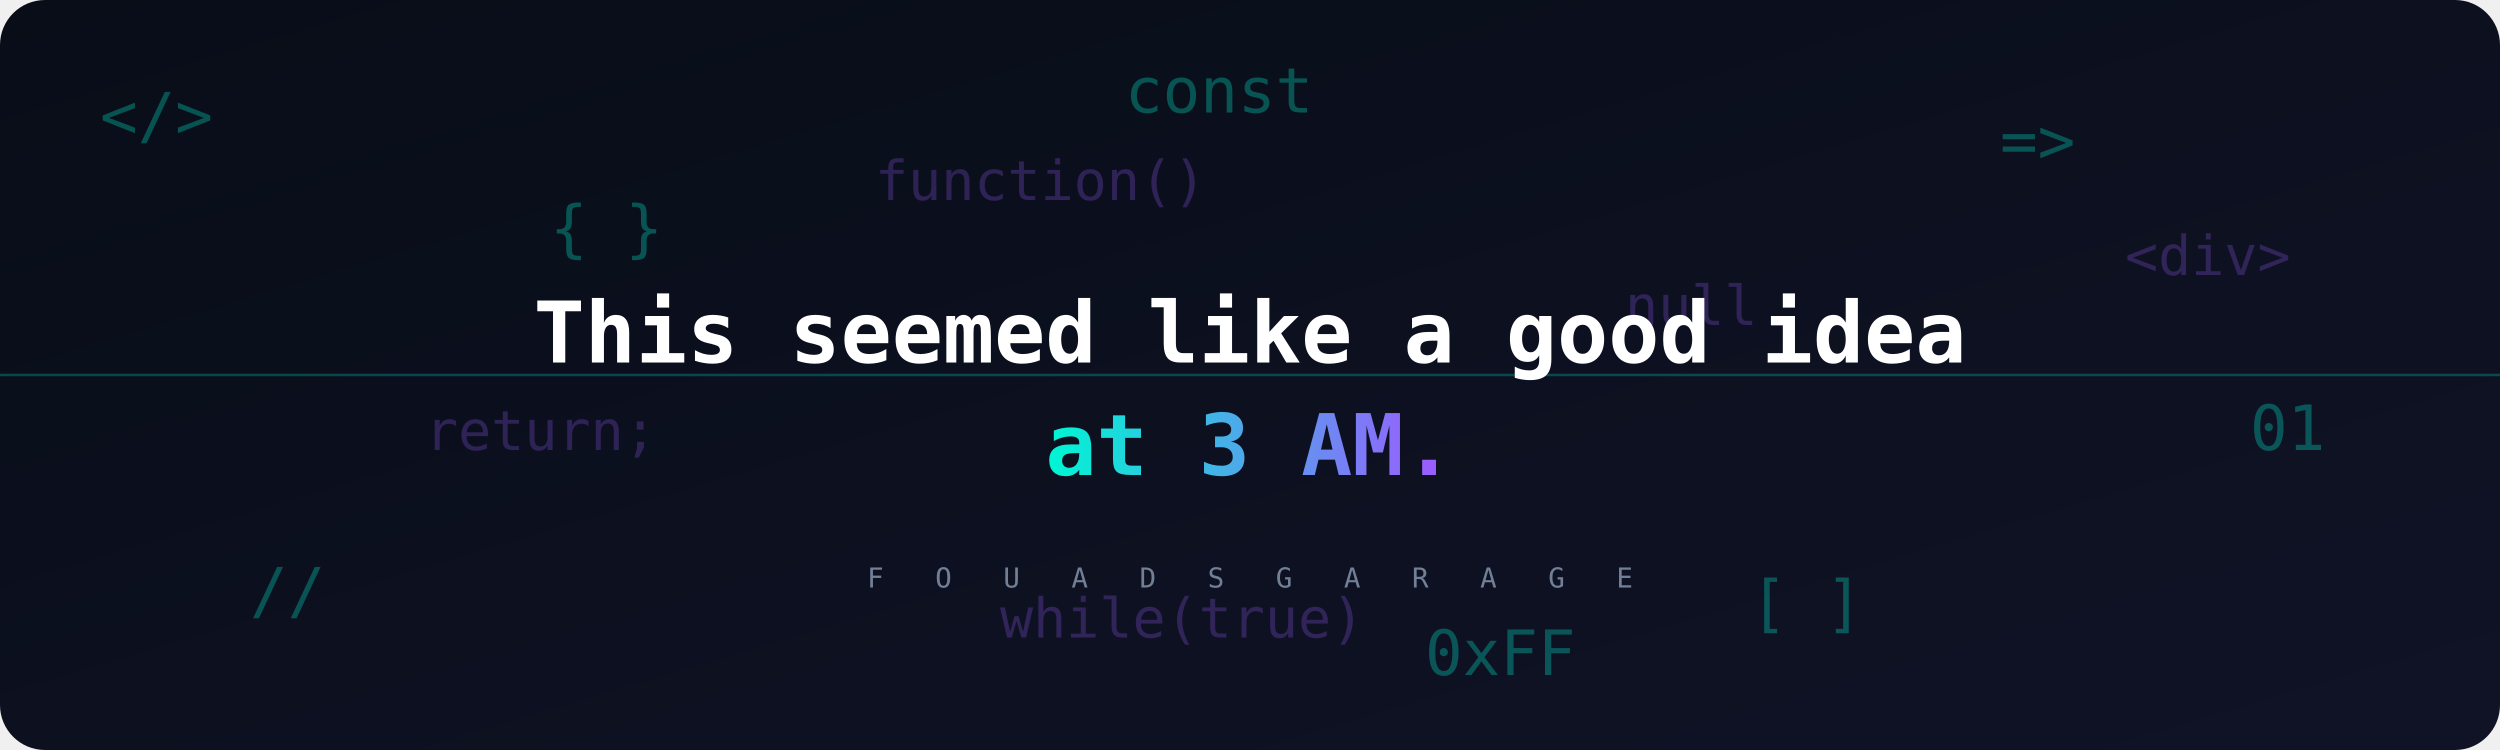
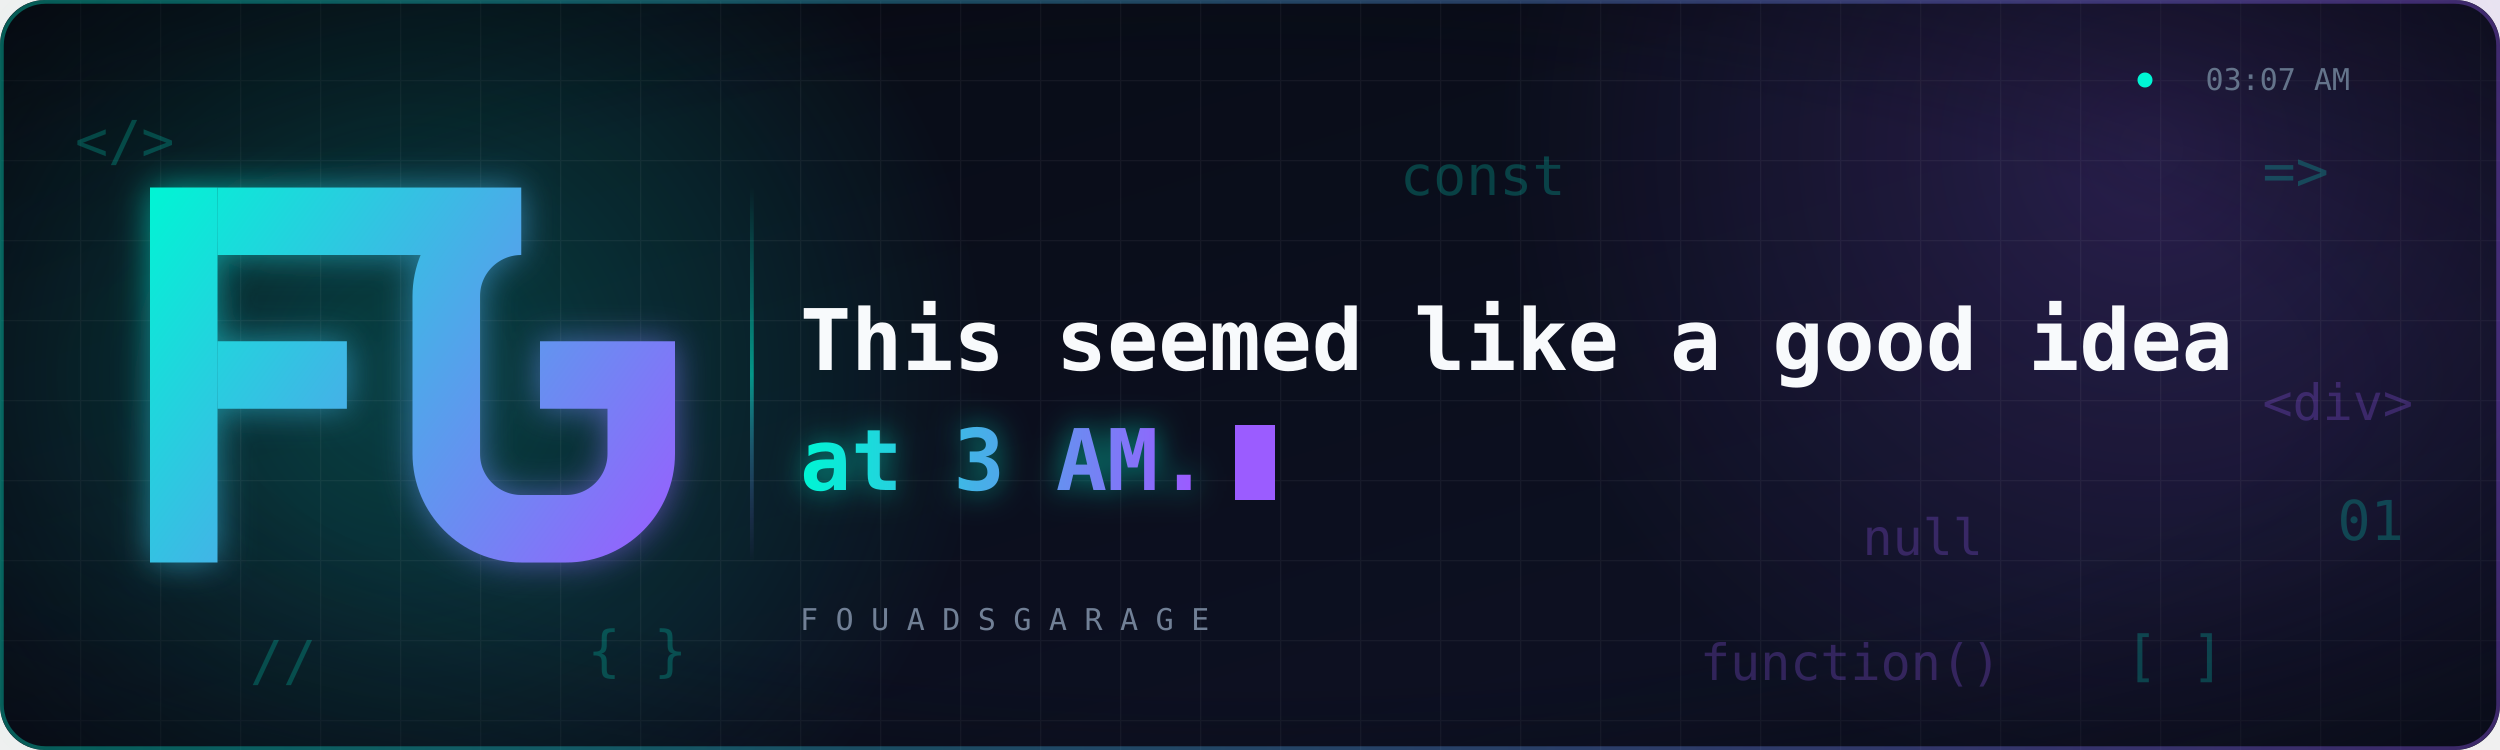
- <svg xmlns="http://www.w3.org/2000/svg" width="1000" height="300" viewBox="0 0 1000 300">
+ <svg xmlns="http://www.w3.org/2000/svg" width="1000" height="300" viewBox="0 0 1000 300" role="img">
  <defs>
-     <linearGradient id="bg" x2="1" y2="1">
-       <stop stop-color="#080d18" />
-       <stop offset="1" stop-color="#101326" />
+     <linearGradient id="bg" x1="0" y1="0" x2="1" y2="1">
+       <stop offset="0" stop-color="#070b14" />
+       <stop offset="1" stop-color="#0f1226" />
    </linearGradient>
    <linearGradient id="glow">
-       <stop stop-color="#00f5d4" />
+       <stop offset="0" stop-color="#00f5d4" />
      <stop offset="1" stop-color="#9b5cff" />
    </linearGradient>
-     <filter id="blur">
-       <feGaussianBlur stdDeviation="3" />
+     <linearGradient id="logoGrad" gradientUnits="userSpaceOnUse" x1="100" y1="100" x2="380" y2="300">
+       <stop offset="0" stop-color="#00f5d4" />
+       <stop offset="1" stop-color="#9b5cff" />
+     </linearGradient>
+     <linearGradient id="vline" x1="0" y1="0" x2="0" y2="1">
+       <stop offset="0" stop-color="#00f5d4" stop-opacity="0" />
+       <stop offset=".5" stop-color="#00f5d4" stop-opacity=".55" />
+       <stop offset="1" stop-color="#9b5cff" stop-opacity="0" />
+     </linearGradient>
+     <radialGradient id="blobC">
+       <stop offset="0" stop-color="#00f5d4" stop-opacity=".22" />
+       <stop offset="1" stop-color="#00f5d4" stop-opacity="0" />
+     </radialGradient>
+     <radialGradient id="blobP">
+       <stop offset="0" stop-color="#9b5cff" stop-opacity=".2" />
+       <stop offset="1" stop-color="#9b5cff" stop-opacity="0" />
+     </radialGradient>
+     <radialGradient id="vig" cx=".5" cy=".5" r=".75">
+       <stop offset=".55" stop-color="#05070d" stop-opacity="0" />
+       <stop offset="1" stop-color="#05070d" stop-opacity=".6" />
+     </radialGradient>
+     <pattern id="grid" width="32" height="32" patternUnits="userSpaceOnUse">
+       <path d="M32 0H0V32" fill="none" stroke="#ffffff" stroke-opacity=".05" />
+     </pattern>
+     <filter id="blurLogo" filterUnits="userSpaceOnUse" x="40" y="40" width="400" height="320">
+       <feGaussianBlur stdDeviation="9" />
    </filter>
+     <filter id="blurText" x="-10%" y="-60%" width="120%" height="220%">
+       <feGaussianBlur stdDeviation="6" />
+     </filter>
+     <g id="fg">
+       <rect x="100" y="100" width="36" height="200" fill="url(#logoGrad)" />
+       <path d="M136 118 H298 A40 40 0 0 0 258 158 V242 A40 40 0 0 0 298 282 H322 A40 40 0 0 0 362 242 V200 H308" fill="none" stroke="url(#logoGrad)" stroke-width="36" stroke-linejoin="miter" stroke-linecap="butt" />
+       <path d="M136 200 H205" fill="none" stroke="url(#logoGrad)" stroke-width="36" stroke-linecap="butt" />
+     </g>
  </defs>
  <rect width="1000" height="300" rx="18" fill="url(#bg)" />
-   <g fill="#00f5d4" font-family="monospace" font-size="25" opacity=".3">
-     <text x="40" y="55">&lt;/&gt;</text>
-     <text x="220" y="100">{ }</text>
-     <text x="800" y="65">=&gt;</text>
-     <text x="900" y="180">01</text>
-     <text x="100" y="245">//</text>
-     <text x="700" y="250">[ ]</text>
-     <text x="450" y="45">const</text>
-     <text x="570" y="270">0xFF</text>
+   <circle cx="165" cy="150" r="230" fill="url(#blobC)" />
+   <circle cx="860" cy="60" r="260" fill="url(#blobP)" />
+   <rect width="1000" height="300" rx="18" fill="url(#grid)" />
+   <rect width="1000" height="300" rx="18" fill="url(#vig)" />
+   <g font-family="'JetBrains Mono','Fira Code','SF Mono',Consolas,Menlo,monospace">
+     <g fill="#00f5d4" font-size="22" opacity=".22">
+       <text x="30" y="64">&lt;/&gt;</text>
+       <text x="235" y="268">{ }</text>
+       <text x="905" y="76">=&gt;</text>
+       <text x="935" y="216">01</text>
+       <text x="100" y="272">//</text>
+       <text x="850" y="270">[ ]</text>
+       <text x="560" y="78">const</text>
+     </g>
+     <g fill="#9b5cff" font-size="20" opacity=".26">
+       <text x="680" y="272">function()</text>
+       <text x="905" y="168">&lt;div&gt;</text>
+       <text x="745" y="222">null</text>
+     </g>
+     <circle cx="858" cy="32" r="3" fill="#00f5d4">
+       <animate attributeName="opacity" values="1;.25;1" dur="2.4s" repeatCount="indefinite" />
+     </circle>
+     <text x="940" y="36" font-size="12" fill="#64748b" text-anchor="end">03:07 AM</text>
+     <g transform="translate(60 75) scale(.75) translate(-100 -100)">
+       <use href="#fg" filter="url(#blurLogo)" opacity=".6">
+         <animate attributeName="opacity" values=".45;.85;.45" dur="4s" repeatCount="indefinite" />
+       </use>
+       <use href="#fg" />
+     </g>
+     <rect x="300" y="75" width="1.5" height="150" fill="url(#vline)" />
+     <text x="320" y="148" font-size="34" font-weight="bold" fill="#f8fafc" textLength="572">This seemed like a good idea</text>
+     <text x="320" y="196" font-size="34" font-weight="bold" fill="#00f5d4" opacity=".55" filter="url(#blurText)" textLength="164">at 3 AM.</text>
+     <text x="320" y="196" font-size="34" font-weight="bold" fill="url(#glow)" textLength="164">at 3 AM.</text>
+     <rect x="494" y="170" width="16" height="30" fill="#9b5cff">
+       <animate attributeName="opacity" values="1;1;0;0" keyTimes="0;.5;.5;1" dur="1.1s" repeatCount="indefinite" />
+     </rect>
+     <text x="320" y="252" font-size="12" letter-spacing="7" fill="#718096">FOUADSGARAGE</text>
  </g>
-   <g fill="#9b5cff" font-family="monospace" font-size="22" opacity=".25">
-     <text x="350" y="80">function()</text>
-     <text x="850" y="110">&lt;div&gt;</text>
-     <text x="170" y="180">return;</text>
-     <text x="650" y="130">null</text>
-     <text x="400" y="255">while(true)</text>
-   </g>
-   <g fill="none" stroke="#00f5d4" opacity=".25">
-     <path d="M0 150 H1000" />
-     <path d="M0 151 H1000" stroke-width="4" filter="url(#blur)" />
-   </g>
-   <text x="500" y="145" text-anchor="middle" font-family="monospace" font-size="34" font-weight="bold" fill="white">
-     This seemed like a good idea
-   </text>
-   <text x="500" y="190" text-anchor="middle" font-family="monospace" font-size="34" font-weight="bold" fill="url(#glow)">
-     at 3 AM.
-   </text>
-   <text x="500" y="235" text-anchor="middle" font-family="monospace" font-size="11" letter-spacing="7" fill="#718096">
-     F O U A D S G A R A G E
-   </text>
+   <rect x=".75" y=".75" width="998.5" height="298.5" rx="17.5" fill="none" stroke="url(#glow)" stroke-opacity=".35" stroke-width="1.5" />
</svg>
